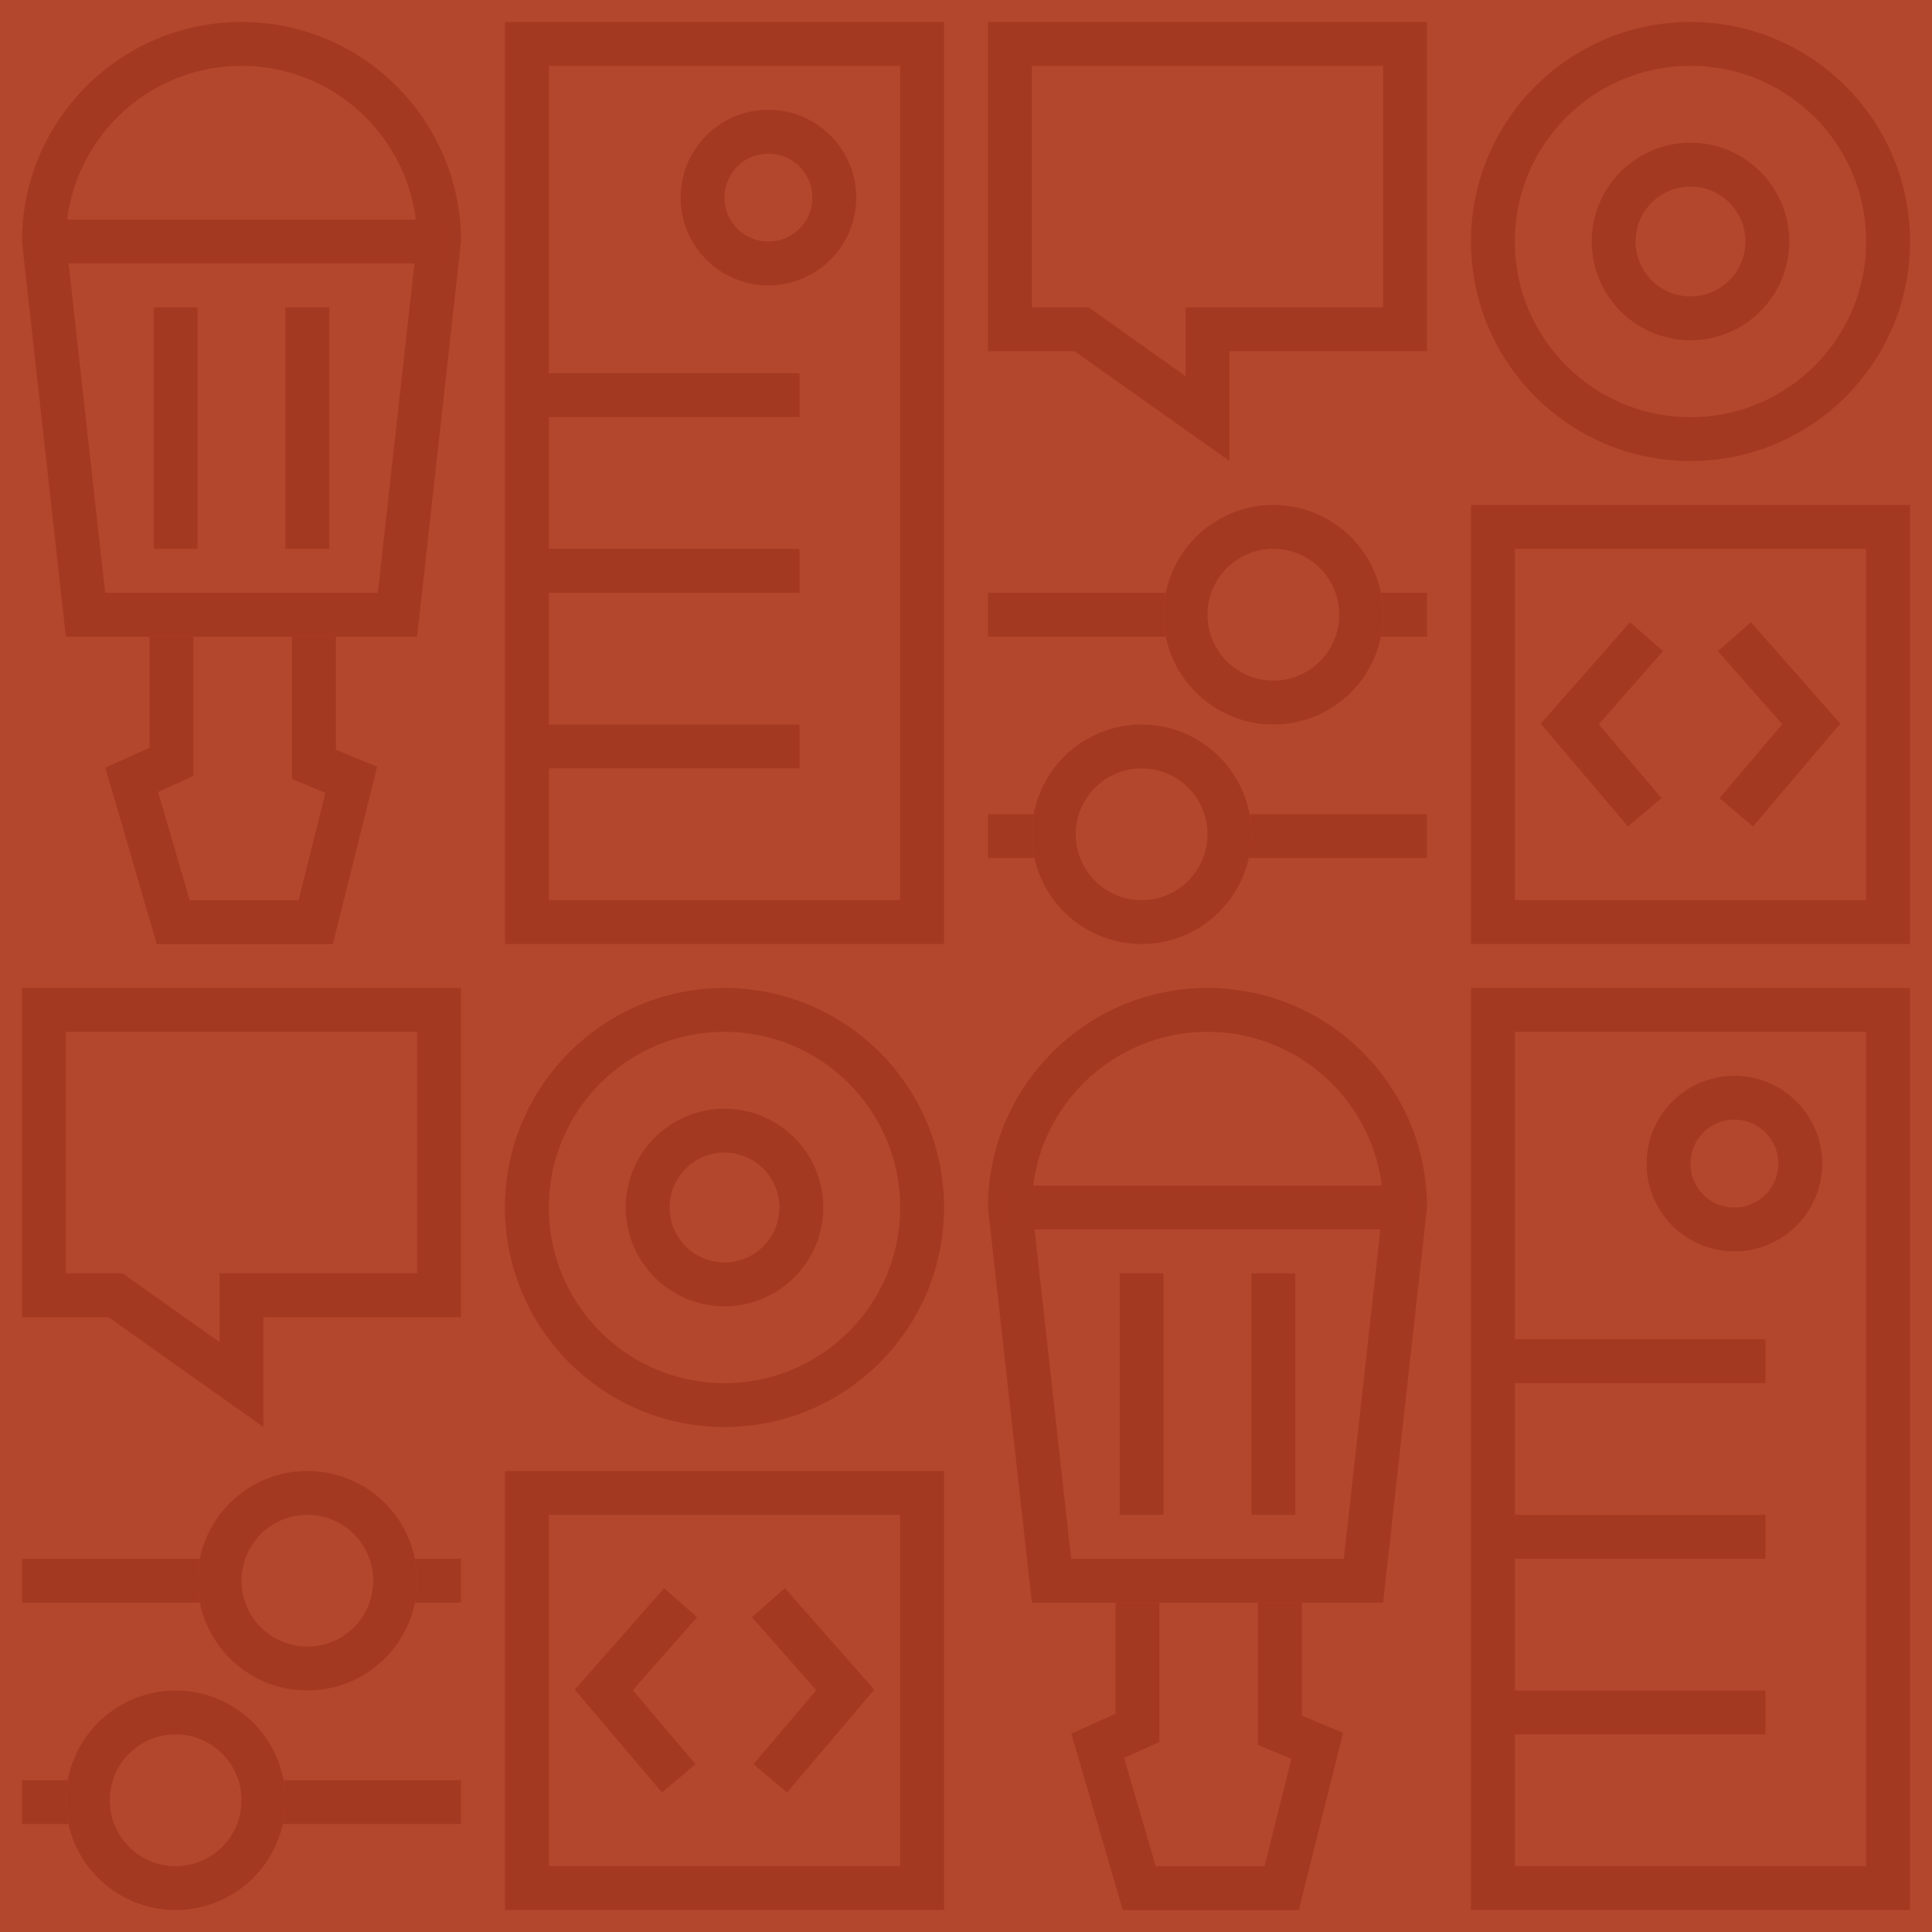
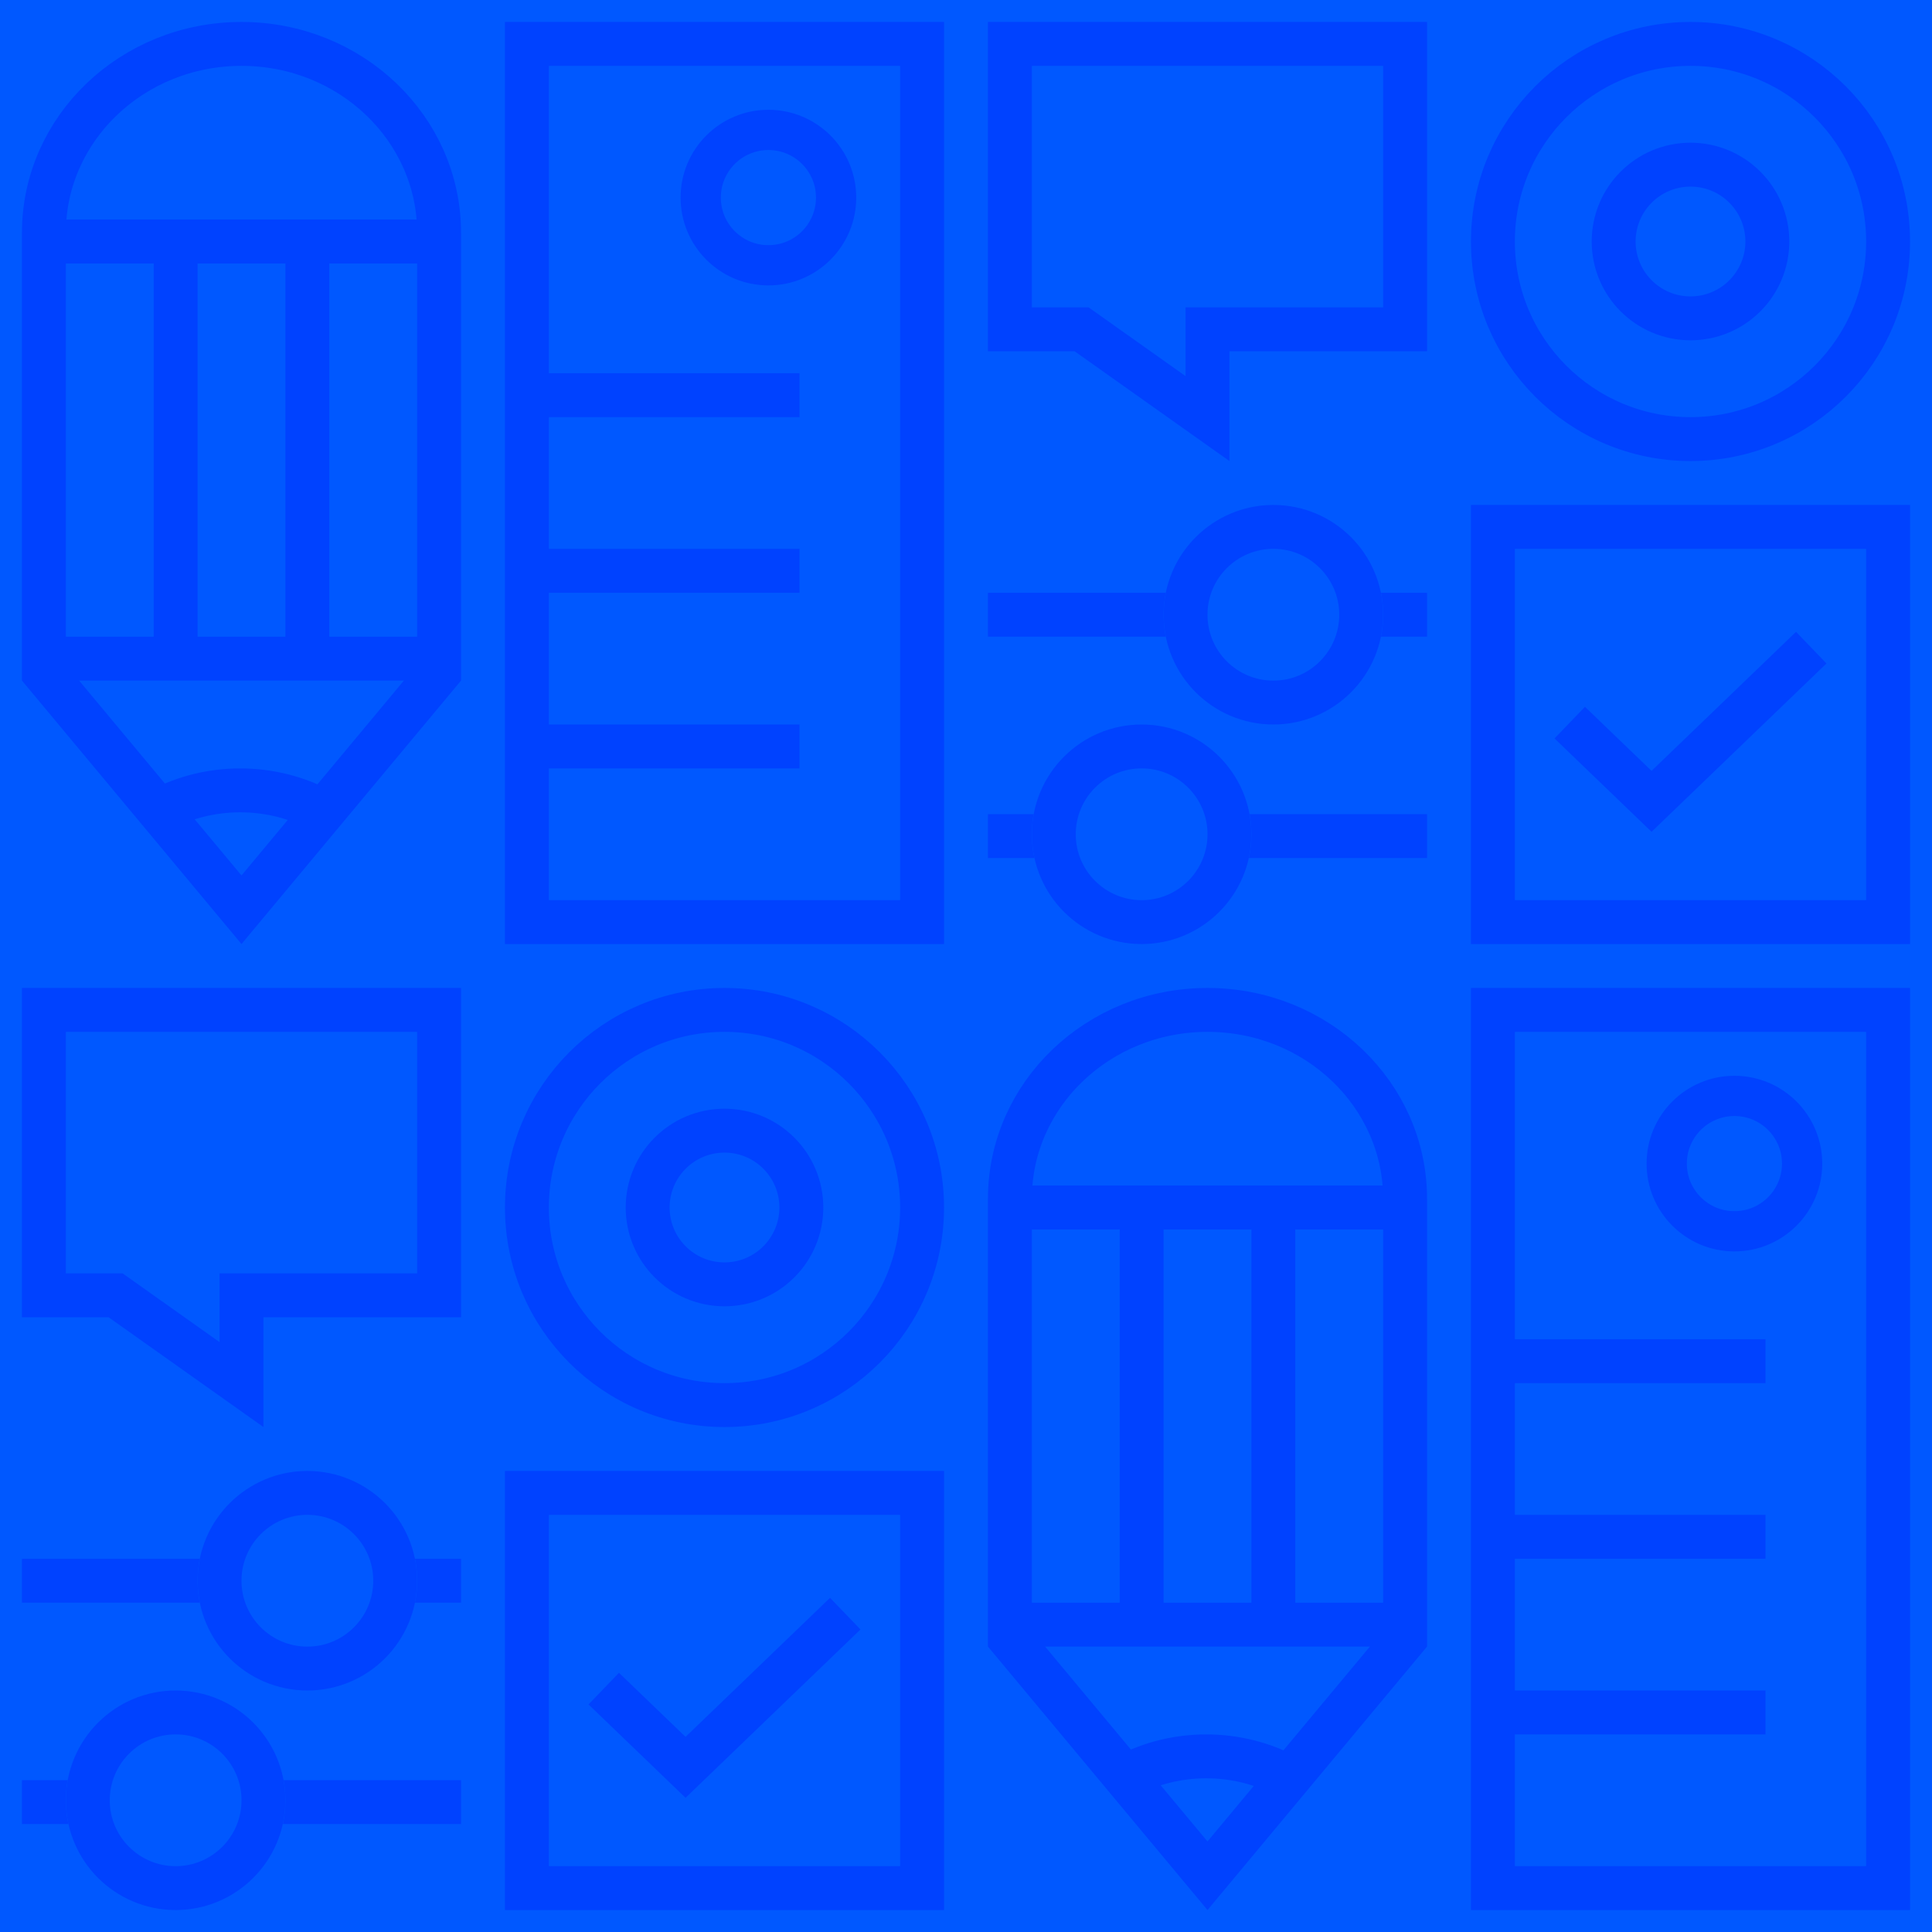
<svg xmlns="http://www.w3.org/2000/svg" xmlns:xlink="http://www.w3.org/1999/xlink" width="1056px" height="1056px" viewBox="0 0 1056 1056" version="1.1">
  <defs>
-     <path d="M216,336 L240,120 C240,53.726 186.274,0 120,0 C53.726,0 0,53.726 0,120 L24,336 L216,336 Z" id="path-1" />
-     <path d="M216,336 L240,120 C240,53.726 186.274,0 120,0 C53.726,0 0,53.726 0,120 L24,336 L216,336 Z" id="path-2" />
+     <circle id="path-1" cx="156" cy="324" r="60" />
+     <circle id="path-2" cx="84" cy="444" r="60" />
    <circle id="path-3" cx="156" cy="324" r="60" />
    <circle id="path-4" cx="84" cy="444" r="60" />
-     <polygon id="path-5" points="0 180 8.81378304e-13 0 240 0 240 180 192.636 180 108 240 108 180" />
-     <rect id="path-6" x="264" y="264" width="240" height="240" />
-     <circle id="path-7" cx="156" cy="324" r="60" />
-     <circle id="path-8" cx="84" cy="444" r="60" />
-     <polygon id="path-9" points="0 180 8.81378304e-13 0 240 0 240 180 192.636 180 108 240 108 180" />
-     <rect id="path-10" x="264" y="264" width="240" height="240" />
  </defs>
  <g id="Page-1" stroke="none" stroke-width="1" fill="none" fill-rule="evenodd">
-     <g id="Artboard-Copy-8">
-       <g id="Group-3">
-         <rect id="Rectangle-5" fill="#B3472D" x="0" y="0" width="1056" height="1056" />
-         <g id="Group-2" opacity="0.28" style="mix-blend-mode: multiply;" transform="translate(12, 12)">
-           <g id="Group">
-             <rect id="Rectangle-7-Copy-13" stroke="#B3472D" stroke-width="24" transform="translate(384, 252) scale(1, -1) translate(-384, -252) " x="276" y="12" width="216" height="480" />
-             <path d="M285,300 L413,300" id="Line-Copy-2" stroke="#B3472D" stroke-width="24" stroke-linecap="square" />
-             <path d="M285,396 L413,396" id="Line-Copy-4" stroke="#B3472D" stroke-width="24" stroke-linecap="square" />
-             <path d="M285,204 L413,204" id="Line-Copy-7" stroke="#B3472D" stroke-width="24" stroke-linecap="square" />
-             <circle id="Oval-2-Copy-21" stroke="#B3472D" stroke-width="24" transform="translate(408, 96) scale(1, -1) translate(-408, -96) " cx="408" cy="96" r="36" />
-             <path d="M81.73,404.408 L81.73,284.5 L159.568,284.5 L159.568,405.76 L180,414.23 L160.541,492.068 L82.703,492.068 L60,414.23 L81.73,404.408 Z" id="Combined-Shape" stroke="#B3472D" stroke-width="24" />
-             <g id="Combined-Shape">
+     <g id="Artboard-Copy-6">
+       <g id="Group-6">
+         <rect id="Rectangle-5" fill="#0058FF" x="0" y="0" width="1056" height="1056" />
+         <g id="Group-5" opacity="0.38" style="mix-blend-mode: multiply;" transform="translate(12, 12)">
+           <g id="Group" stroke="#0058FF">
+             <rect id="Rectangle-7-Copy-13" stroke-width="24" transform="translate(384, 252) scale(1, -1) translate(-384, -252) " x="276" y="12" width="216" height="480" />
+             <path d="M285,300 L413,300" id="Line-Copy-2" stroke-width="24" stroke-linecap="square" />
+             <path d="M285,396 L413,396" id="Line-Copy-4" stroke-width="24" stroke-linecap="square" />
+             <path d="M285,204 L413,204" id="Line-Copy-7" stroke-width="24" stroke-linecap="square" />
+             <circle id="Oval-2-Copy-21" stroke-width="22" transform="translate(408, 96) scale(1, -1) translate(-408, -96) " cx="408" cy="96" r="37" />
+             <path d="M164,431.224 C150.695,424.063 135.475,420 119.307,420 C103.697,420 88.972,423.787 76,430.492" id="Combined-Shape-Copy-2" stroke-width="24" stroke-linejoin="round" />
+             <path d="M120,485.255 L228,355.655 L228,115.2 C228,58.316 179.754,12 120,12 C60.246,12 12,58.316 12,115.2 L12,355.655 L120,485.255 Z" id="Path-47" stroke-width="24" />
+             <path d="M84,138 L84,342.8" id="Line" stroke-width="24" stroke-linecap="square" />
+             <path d="M156,138 L156,342.8" id="Line-Copy" stroke-width="24" stroke-linecap="square" />
+             <path d="M8,120 L232.5,120" id="Line-Copy-3" stroke-width="24" />
+             <path d="M11.998,348 L230.002,348" id="Line-Copy-6" stroke-width="24" />
+           </g>
+           <g id="Group-3" transform="translate(528, 528)" stroke="#0058FF">
+             <rect id="Rectangle-7-Copy-13" stroke-width="24" transform="translate(384, 252) scale(1, -1) translate(-384, -252) " x="276" y="12" width="216" height="480" />
+             <path d="M285,300 L413,300" id="Line-Copy-2" stroke-width="24" stroke-linecap="square" />
+             <path d="M285,396 L413,396" id="Line-Copy-4" stroke-width="24" stroke-linecap="square" />
+             <path d="M285,204 L413,204" id="Line-Copy-7" stroke-width="24" stroke-linecap="square" />
+             <circle id="Oval-2-Copy-21" stroke-width="22" transform="translate(408, 96) scale(1, -1) translate(-408, -96) " cx="408" cy="96" r="37" />
+             <path d="M164,431.224 C150.695,424.063 135.475,420 119.307,420 C103.697,420 88.972,423.787 76,430.492" id="Combined-Shape-Copy-2" stroke-width="24" stroke-linejoin="round" />
+             <path d="M120,485.255 L228,355.655 L228,115.2 C228,58.316 179.754,12 120,12 C60.246,12 12,58.316 12,115.2 L12,355.655 L120,485.255 Z" id="Path-47" stroke-width="24" />
+             <path d="M84,138 L84,342.8" id="Line" stroke-width="24" stroke-linecap="square" />
+             <path d="M156,138 L156,342.8" id="Line-Copy" stroke-width="24" stroke-linecap="square" />
+             <path d="M8,120 L232.5,120" id="Line-Copy-3" stroke-width="24" />
+             <path d="M11.998,348 L230.002,348" id="Line-Copy-6" stroke-width="24" />
+           </g>
+           <g id="Group-2" transform="translate(528, 0)">
+             <path d="M0,324 L240,324" id="Line" stroke="#0058FF" stroke-width="24" />
+             <g id="Oval-2-Copy-19" transform="translate(156, 324) scale(1, -1) translate(-156, -324) ">
              <use fill="#FFFFFF" fill-rule="evenodd" xlink:href="#path-1" />
-               <path stroke="#B3472D" stroke-width="24" d="M205.259,324 L227.998,119.352 C227.65,60.004 179.431,12 120,12 C60.569,12 12.35,60.004 12.002,119.352 L34.741,324 L205.259,324 Z" />
+               <circle stroke="#0058FF" stroke-width="24" cx="156" cy="324" r="48" />
            </g>
-             <path d="M156,156 L156,288" id="Line-Copy" stroke="#B3472D" stroke-width="24" fill="#FFFFFF" />
-             <path d="M84,156 L84,288" id="Line-Copy-5" stroke="#B3472D" stroke-width="24" fill="#FFFFFF" />
-             <path d="M8,120 L232,120" id="Line-Copy-3" stroke="#B3472D" stroke-width="24" fill="#FFFFFF" />
+             <path d="M0,445 L240,445" id="Line-Copy" stroke="#0058FF" stroke-width="24" />
+             <g id="Oval-2-Copy-20" transform="translate(84, 444) scale(1, -1) translate(-84, -444) ">
+               <use fill="#FFFFFF" fill-rule="evenodd" xlink:href="#path-2" />
+               <circle stroke="#0058FF" stroke-width="24" cx="84" cy="444" r="48" />
+             </g>
+             <circle id="Oval-2-Copy-20" stroke="#0058FF" stroke-width="24" transform="translate(384, 120) scale(1, -1) translate(-384, -120) " cx="384" cy="120" r="108" />
+             <circle id="Oval-2-Copy-20" stroke="#0058FF" stroke-width="24" transform="translate(384, 120) scale(1, -1) translate(-384, -120) " cx="384" cy="120" r="42" />
+             <path d="M12,168 L120,168 L120,216.783 L188.814,168 L228,168 L228,12 L12,12 L12,168 Z" id="Path" stroke="#0058FF" stroke-width="24" transform="translate(120, 120) scale(-1, 1) translate(-120, -120) " />
+             <rect id="Rectangle-7-Copy-14" stroke="#0058FF" stroke-width="24" transform="translate(384, 384) scale(1, -1) translate(-384, -384) " x="276" y="276" width="216" height="216" />
+             <polyline id="Path-4" stroke="#0058FF" stroke-width="24" points="318 382.974 362.71 426 450 342" />
          </g>
-           <g id="Group-Copy" transform="translate(528, 528)">
-             <rect id="Rectangle-7-Copy-13" stroke="#B3472D" stroke-width="24" transform="translate(384, 252) scale(1, -1) translate(-384, -252) " x="276" y="12" width="216" height="480" />
-             <path d="M285,300 L413,300" id="Line-Copy-2" stroke="#B3472D" stroke-width="24" stroke-linecap="square" />
-             <path d="M285,396 L413,396" id="Line-Copy-4" stroke="#B3472D" stroke-width="24" stroke-linecap="square" />
-             <path d="M285,204 L413,204" id="Line-Copy-7" stroke="#B3472D" stroke-width="24" stroke-linecap="square" />
-             <circle id="Oval-2-Copy-21" stroke="#B3472D" stroke-width="24" transform="translate(408, 96) scale(1, -1) translate(-408, -96) " cx="408" cy="96" r="36" />
-             <path d="M81.73,404.408 L81.73,284.5 L159.568,284.5 L159.568,405.76 L180,414.23 L160.541,492.068 L82.703,492.068 L60,414.23 L81.73,404.408 Z" id="Combined-Shape" stroke="#B3472D" stroke-width="24" />
-             <g id="Combined-Shape">
-               <use fill="#FFFFFF" fill-rule="evenodd" xlink:href="#path-2" />
-               <path stroke="#B3472D" stroke-width="24" d="M205.259,324 L227.998,119.352 C227.65,60.004 179.431,12 120,12 C60.569,12 12.35,60.004 12.002,119.352 L34.741,324 L205.259,324 Z" />
-             </g>
-             <path d="M156,156 L156,288" id="Line-Copy" stroke="#B3472D" stroke-width="24" fill="#FFFFFF" />
-             <path d="M84,156 L84,288" id="Line-Copy-5" stroke="#B3472D" stroke-width="24" fill="#FFFFFF" />
-             <path d="M8,120 L232,120" id="Line-Copy-3" stroke="#B3472D" stroke-width="24" fill="#FFFFFF" />
-           </g>
-           <g id="Group" transform="translate(528, 0)">
-             <path d="M0,324 L240,324" id="Line" stroke="#B3472D" stroke-width="24" />
+           <g id="Group-4" transform="translate(0, 528)">
+             <path d="M0,324 L240,324" id="Line" stroke="#0058FF" stroke-width="24" />
            <g id="Oval-2-Copy-19" transform="translate(156, 324) scale(1, -1) translate(-156, -324) ">
              <use fill="#FFFFFF" fill-rule="evenodd" xlink:href="#path-3" />
-               <circle stroke="#B3472D" stroke-width="24" cx="156" cy="324" r="48" />
+               <circle stroke="#0058FF" stroke-width="24" cx="156" cy="324" r="48" />
            </g>
-             <path d="M0,445 L240,445" id="Line-Copy" stroke="#B3472D" stroke-width="24" />
+             <path d="M0,445 L240,445" id="Line-Copy" stroke="#0058FF" stroke-width="24" />
            <g id="Oval-2-Copy-20" transform="translate(84, 444) scale(1, -1) translate(-84, -444) ">
              <use fill="#FFFFFF" fill-rule="evenodd" xlink:href="#path-4" />
-               <circle stroke="#B3472D" stroke-width="24" cx="84" cy="444" r="48" />
+               <circle stroke="#0058FF" stroke-width="24" cx="84" cy="444" r="48" />
            </g>
-             <circle id="Oval-2-Copy-20" stroke="#B3472D" stroke-width="24" transform="translate(384, 120) scale(1, -1) translate(-384, -120) " cx="384" cy="120" r="108" />
-             <circle id="Oval-2-Copy-20" stroke="#B3472D" stroke-width="24" transform="translate(384, 120) scale(1, -1) translate(-384, -120) " cx="384" cy="120" r="42" />
-             <g id="Path" transform="translate(120, 120) scale(-1, 1) translate(-120, -120) ">
-               <use fill="#FFFFFF" fill-rule="evenodd" xlink:href="#path-5" />
-               <path stroke="#B3472D" stroke-width="24" d="M12,168 L120,168 L120,216.783 L188.814,168 L228,168 L228,12 L12,12 L12,168 Z" />
-             </g>
-             <g id="Rectangle-7-Copy-14" transform="translate(384, 384) scale(1, -1) translate(-384, -384) ">
-               <use fill="#FFFFFF" fill-rule="evenodd" xlink:href="#path-6" />
-               <rect stroke="#B3472D" stroke-width="24" x="276" y="276" width="216" height="216" />
-             </g>
-             <polyline id="Path-4" stroke="#B3472D" stroke-width="24" transform="translate(339, 384) rotate(-270) translate(-339, -384) " points="291 363 338.691 405 387 364.001" />
-             <polyline id="Path-4-Copy" stroke="#B3472D" stroke-width="24" transform="translate(429, 384) scale(-1, 1) rotate(-270) translate(-429, -384) " points="381 363 428.691 405 477 364.001" />
-           </g>
-           <g id="Group-Copy-2" transform="translate(0, 528)">
-             <path d="M0,324 L240,324" id="Line" stroke="#B3472D" stroke-width="24" />
-             <g id="Oval-2-Copy-19" transform="translate(156, 324) scale(1, -1) translate(-156, -324) ">
-               <use fill="#FFFFFF" fill-rule="evenodd" xlink:href="#path-7" />
-               <circle stroke="#B3472D" stroke-width="24" cx="156" cy="324" r="48" />
-             </g>
-             <path d="M0,445 L240,445" id="Line-Copy" stroke="#B3472D" stroke-width="24" />
-             <g id="Oval-2-Copy-20" transform="translate(84, 444) scale(1, -1) translate(-84, -444) ">
-               <use fill="#FFFFFF" fill-rule="evenodd" xlink:href="#path-8" />
-               <circle stroke="#B3472D" stroke-width="24" cx="84" cy="444" r="48" />
-             </g>
-             <circle id="Oval-2-Copy-20" stroke="#B3472D" stroke-width="24" transform="translate(384, 120) scale(1, -1) translate(-384, -120) " cx="384" cy="120" r="108" />
-             <circle id="Oval-2-Copy-20" stroke="#B3472D" stroke-width="24" transform="translate(384, 120) scale(1, -1) translate(-384, -120) " cx="384" cy="120" r="42" />
-             <g id="Path" transform="translate(120, 120) scale(-1, 1) translate(-120, -120) ">
-               <use fill="#FFFFFF" fill-rule="evenodd" xlink:href="#path-9" />
-               <path stroke="#B3472D" stroke-width="24" d="M12,168 L120,168 L120,216.783 L188.814,168 L228,168 L228,12 L12,12 L12,168 Z" />
-             </g>
-             <g id="Rectangle-7-Copy-14" transform="translate(384, 384) scale(1, -1) translate(-384, -384) ">
-               <use fill="#FFFFFF" fill-rule="evenodd" xlink:href="#path-10" />
-               <rect stroke="#B3472D" stroke-width="24" x="276" y="276" width="216" height="216" />
-             </g>
-             <polyline id="Path-4" stroke="#B3472D" stroke-width="24" transform="translate(339, 384) rotate(-270) translate(-339, -384) " points="291 363 338.691 405 387 364.001" />
-             <polyline id="Path-4-Copy" stroke="#B3472D" stroke-width="24" transform="translate(429, 384) scale(-1, 1) rotate(-270) translate(-429, -384) " points="381 363 428.691 405 477 364.001" />
+             <circle id="Oval-2-Copy-20" stroke="#0058FF" stroke-width="24" transform="translate(384, 120) scale(1, -1) translate(-384, -120) " cx="384" cy="120" r="108" />
+             <circle id="Oval-2-Copy-20" stroke="#0058FF" stroke-width="24" transform="translate(384, 120) scale(1, -1) translate(-384, -120) " cx="384" cy="120" r="42" />
+             <path d="M12,168 L120,168 L120,216.783 L188.814,168 L228,168 L228,12 L12,12 L12,168 Z" id="Path" stroke="#0058FF" stroke-width="24" transform="translate(120, 120) scale(-1, 1) translate(-120, -120) " />
+             <rect id="Rectangle-7-Copy-14" stroke="#0058FF" stroke-width="24" transform="translate(384, 384) scale(1, -1) translate(-384, -384) " x="276" y="276" width="216" height="216" />
+             <polyline id="Path-4" stroke="#0058FF" stroke-width="24" points="318 382.974 362.71 426 450 342" />
          </g>
        </g>
      </g>
    </g>
  </g>
</svg>
